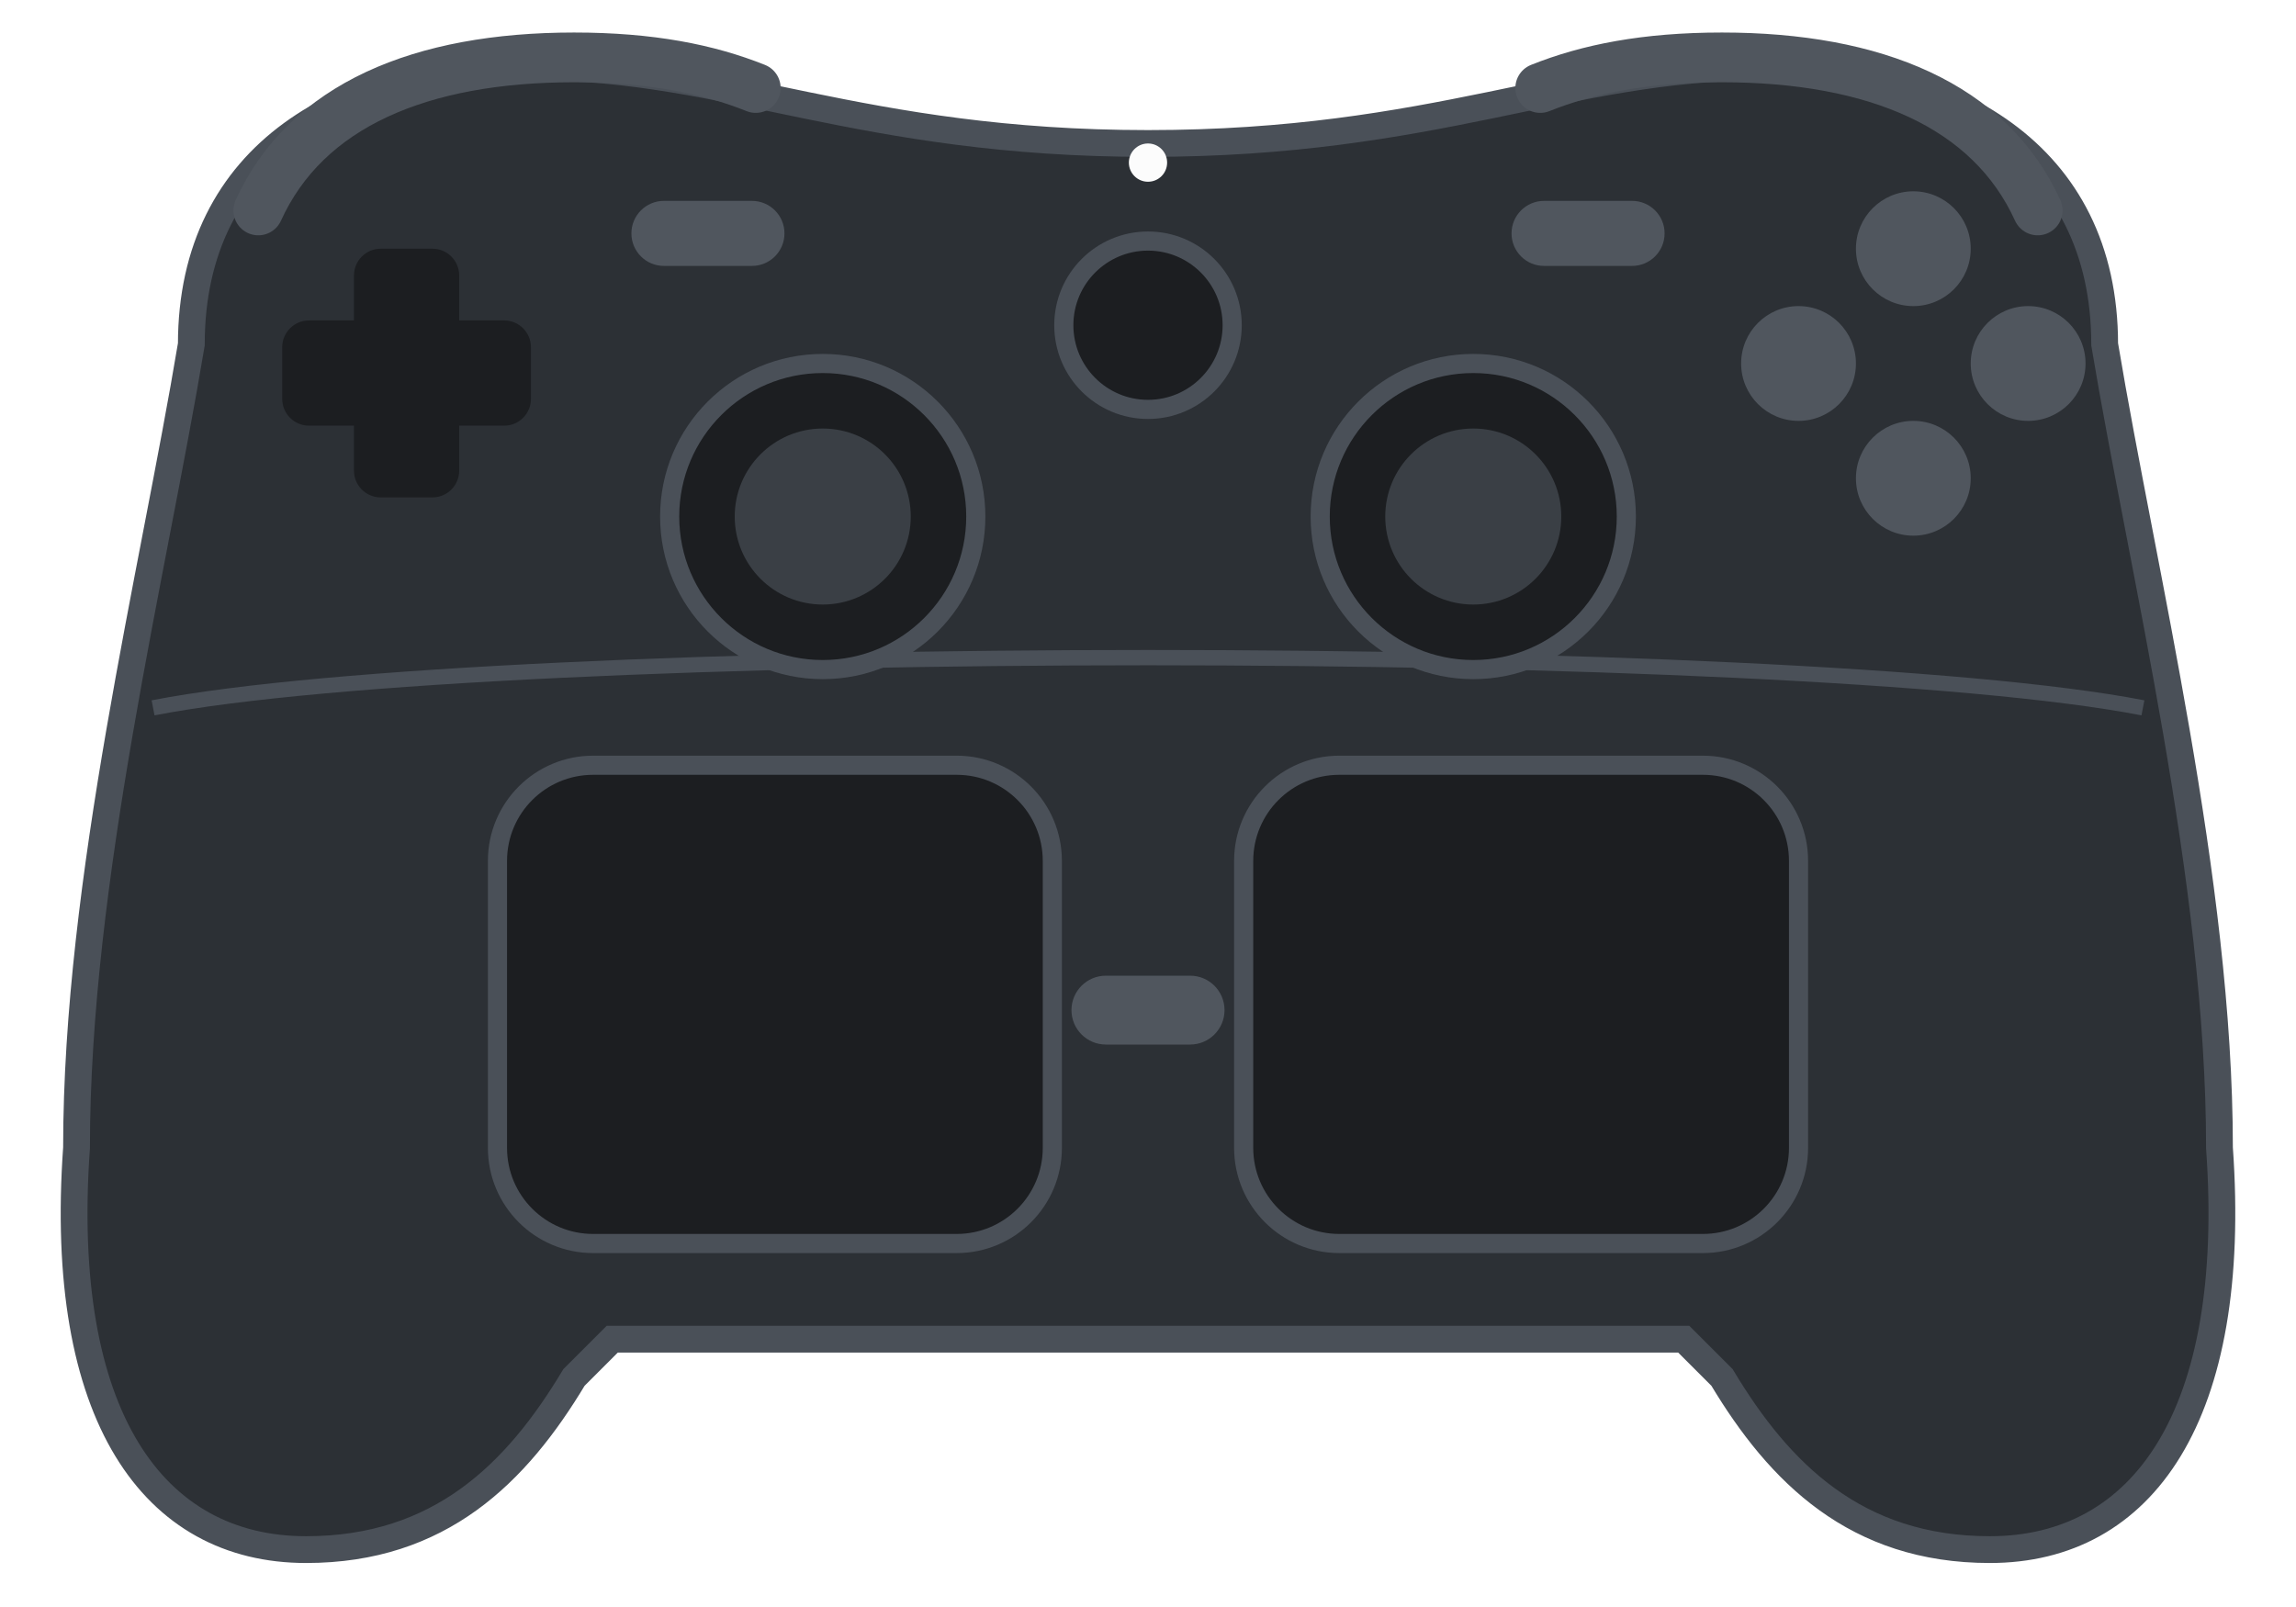
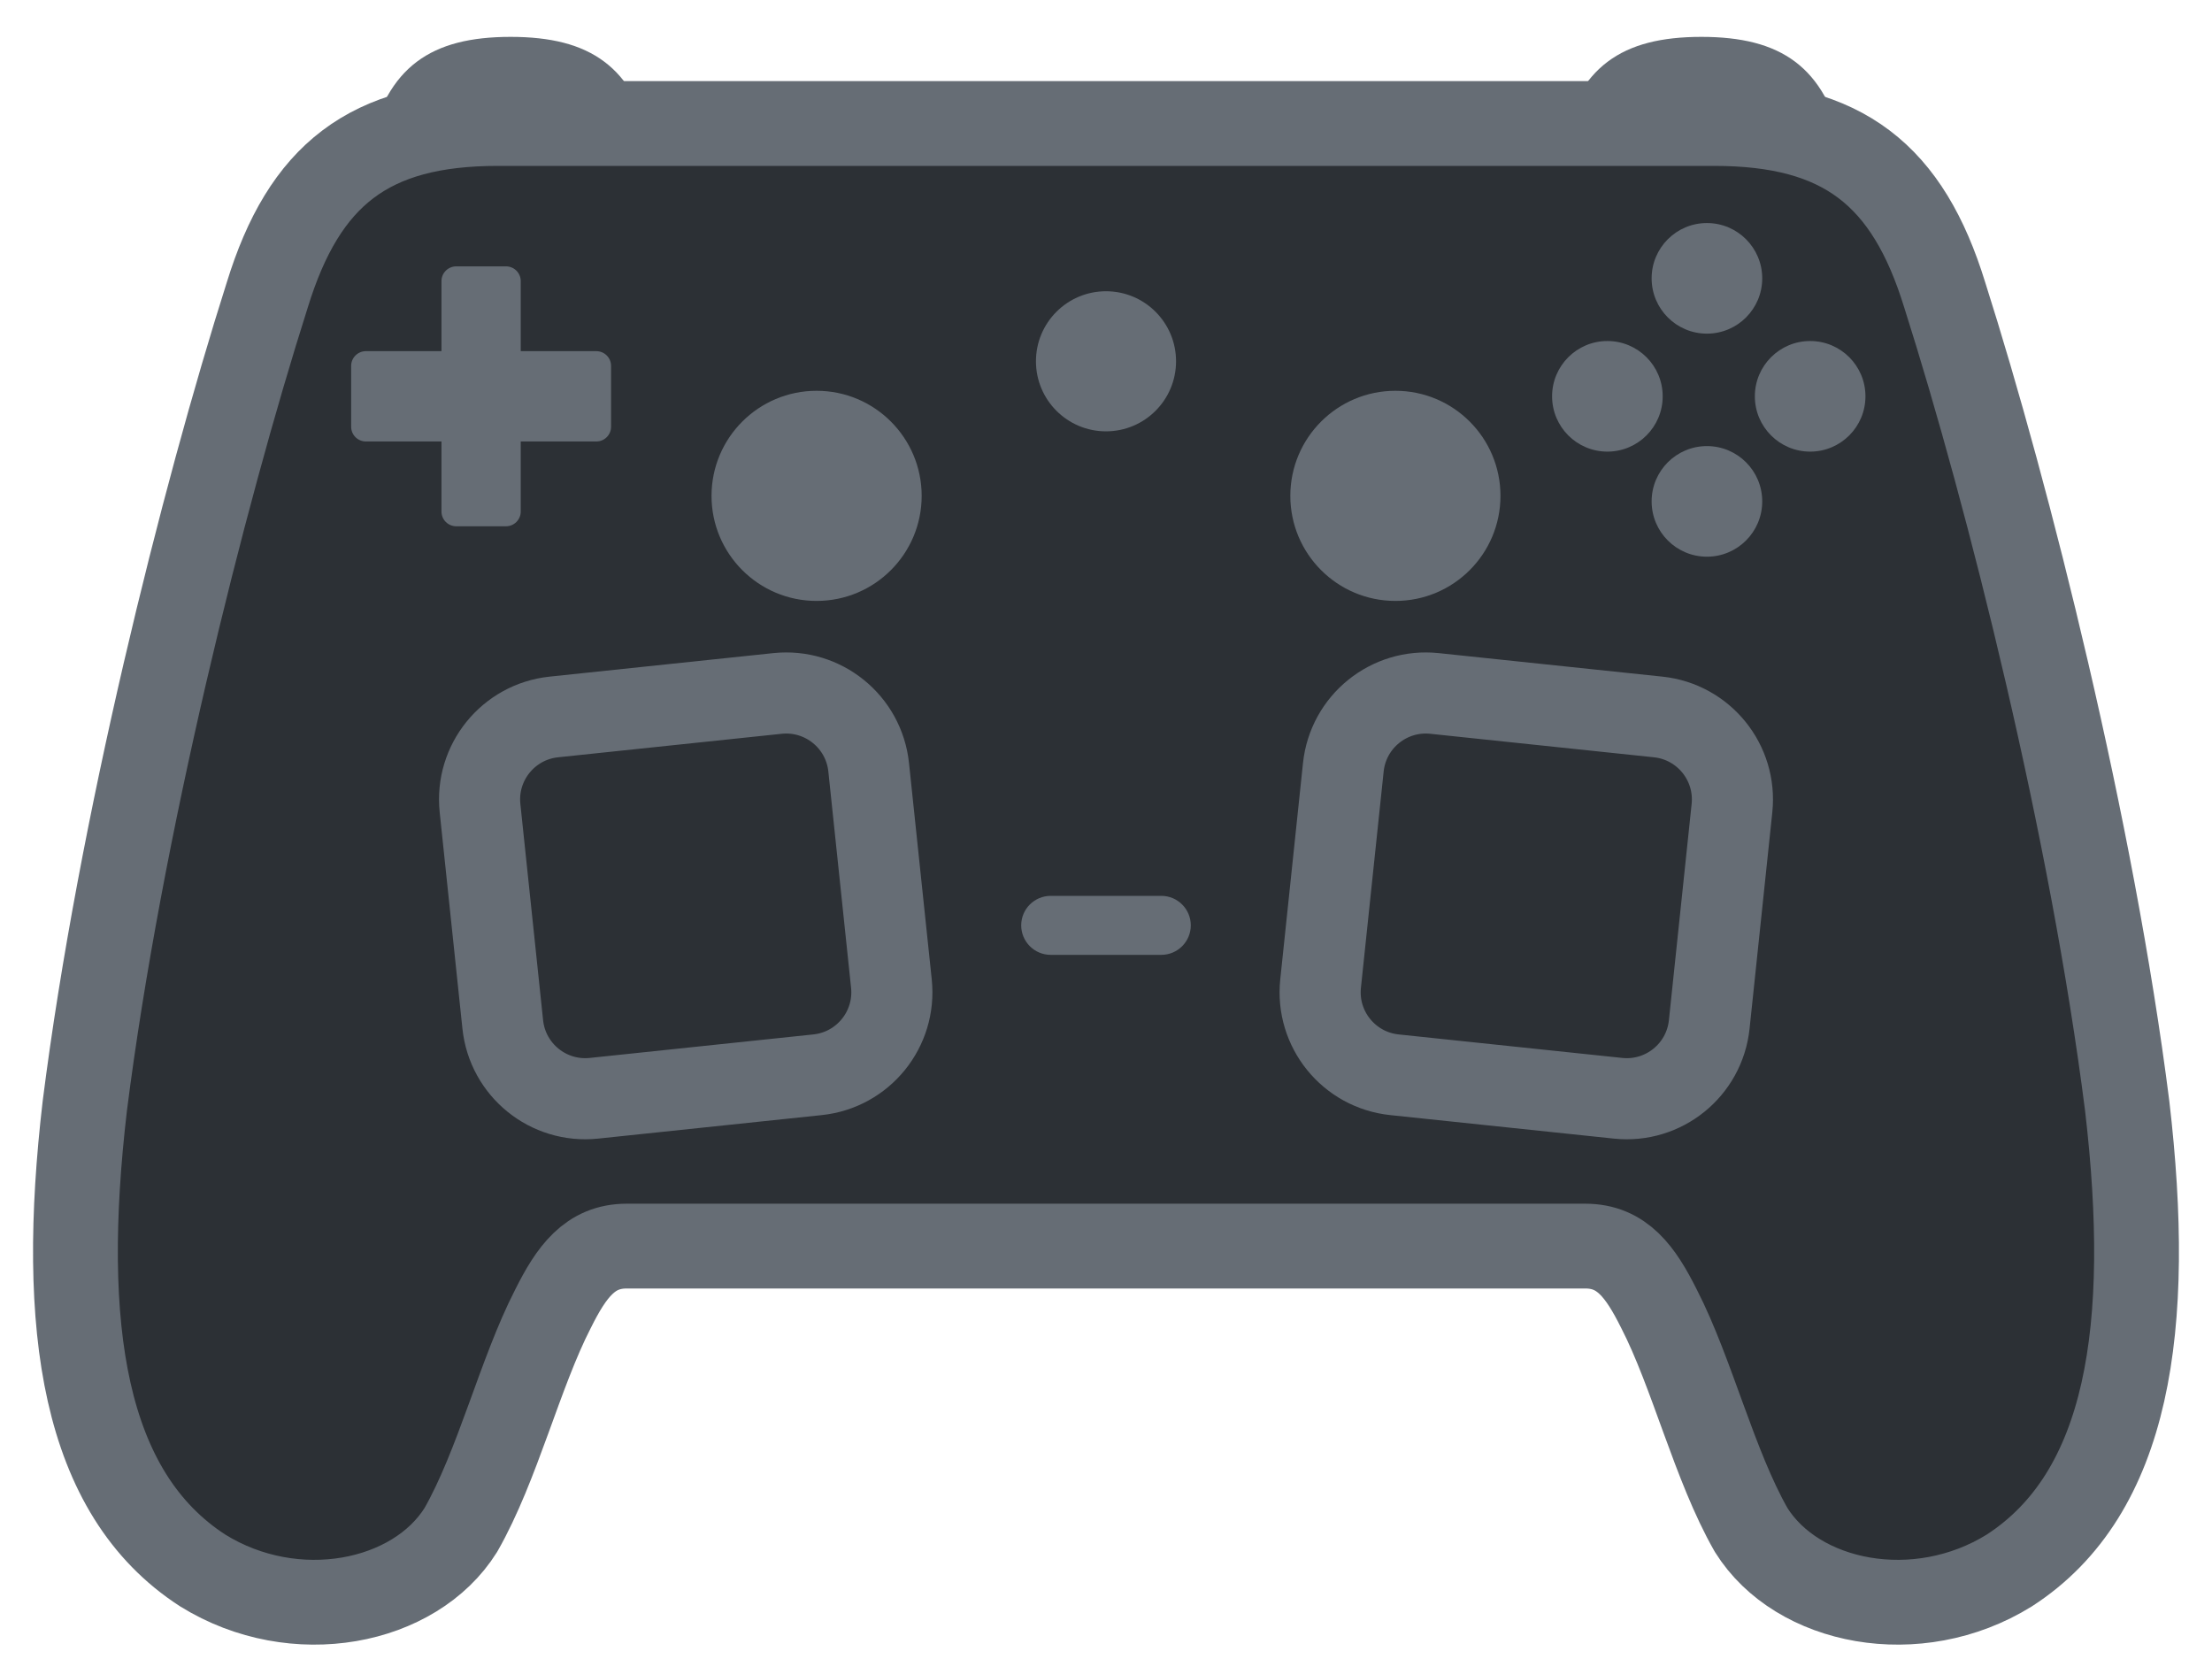
- <svg xmlns="http://www.w3.org/2000/svg" viewBox="0 0 120 84" width="120" height="84">
-   <path d="M10 18 C10 8 18 3.5 28 3.5 C38 3.5 45 7.5 60 7.5 C75 7.5 82 3.5 92 3.5 C102 3.5 110 8 110 18 C112 30 116 46 116 60 C117 74 112 81 104 81 C97 81 93 77 90 72 L88 70 H32 L30 72 C27 77 23 81 16 81 C8 81 3 74 4 60 C4 46 8 30 10 18 Z" fill="#2c3035" stroke="#4a5058" stroke-width="1.4" />
-   <path d="M13.5 11 C16 5.5 22 3 30 3 C34 3 37 3.6 39.5 4.6" fill="none" stroke="#50565e" stroke-width="2.6" stroke-linecap="round" />
-   <path d="M106.5 11 C104 5.5 98 3 90 3 C86 3 83 3.6 80.5 4.6" fill="none" stroke="#50565e" stroke-width="2.6" stroke-linecap="round" />
-   <path d="M8 37 C26 33.5 94 33.5 112 37" fill="none" stroke="#4a5058" stroke-width="0.8" />
-   <rect x="26" y="40" width="29" height="25" rx="5" fill="#1c1e21" stroke="#4a5058" stroke-width="1" />
-   <rect x="65" y="40" width="29" height="25" rx="5" fill="#1c1e21" stroke="#4a5058" stroke-width="1" />
-   <circle cx="43" cy="27" r="8" fill="#1c1e21" stroke="#4a5058" stroke-width="1" />
-   <circle cx="43" cy="27" r="4.6" fill="#3a3f45" />
-   <circle cx="77" cy="27" r="8" fill="#1c1e21" stroke="#4a5058" stroke-width="1" />
-   <circle cx="77" cy="27" r="4.6" fill="#3a3f45" />
-   <rect x="18.5" y="13" width="5.5" height="13" rx="1.4" fill="#1c1e21" />
-   <rect x="14.75" y="16.75" width="13" height="5.5" rx="1.4" fill="#1c1e21" />
-   <circle cx="100" cy="13" r="3" fill="#50565e" />
-   <circle cx="94" cy="19" r="3" fill="#50565e" />
-   <circle cx="106" cy="19" r="3" fill="#50565e" />
-   <circle cx="100" cy="25" r="3" fill="#50565e" />
-   <circle cx="60" cy="17" r="4.4" fill="#1c1e21" stroke="#4a5058" stroke-width="1" />
-   <rect x="33" y="10.5" width="8" height="3.4" rx="1.7" fill="#50565e" />
-   <rect x="79" y="10.5" width="8" height="3.4" rx="1.7" fill="#50565e" />
-   <rect x="56" y="51" width="8" height="3.6" rx="1.8" fill="#50565e" />
-   <circle cx="60" cy="8.5" r="1" fill="#fcfcfc" />
+ <svg xmlns="http://www.w3.org/2000/svg" viewBox="0 0 120 90" width="120" height="90">
+   <g fill="#666d75">
+     <path d="M20 8 C21 3.6 23.4 2 27.7 2 C32 2 34.4 3.6 35.4 8 Z" />
+     <path d="M100 8 C99 3.6 96.6 2 92.3 2 C88 2 85.6 3.6 84.6 8 Z" />
+   </g>
+   <path d="M27 6.7 L93 6.7 C100 6.7 103.5 9.5 105.5 16 C109 27 113.5 45 115.4 60 C116.8 72 115.5 81 109 85.2 C104 88.3 97.5 87 95 83 C93 79.5 91.8 74.5 90 71 C89 69 88 67.6 86 67.6 L34 67.6 C32 67.6 31 69 30 71 C28.2 74.5 27 79.5 25 83 C22.5 87 16 88.3 11 85.2 C4.5 81 3.2 72 4.6 60 C6.5 45 11 27 14.5 16 C16.5 9.5 20 6.7 27 6.7 Z" fill="#2c3035" stroke="#666d75" stroke-width="4.6" stroke-linejoin="round" />
+   <g fill="none" stroke="#666d75" stroke-width="4.4">
+     <rect x="26.6" y="38.2" width="21.2" height="20.8" rx="4.5" transform="rotate(-6 37.2 48.6)" />
+     <rect x="72.2" y="38.2" width="21.2" height="20.8" rx="4.5" transform="rotate(6 82.8 48.6)" />
+   </g>
+   <g fill="#666d75">
+     <rect x="19.05" y="19.05" width="14.1" height="4.9" rx="0.8" />
+     <rect x="23.95" y="14.45" width="4.3" height="14.1" rx="0.8" />
+     <circle cx="44.3" cy="26.9" r="5.7" />
+     <circle cx="75.7" cy="26.9" r="5.7" />
+     <circle cx="60" cy="19.6" r="3.8" />
+     <circle cx="92.6" cy="15.1" r="3" />
+     <circle cx="87.2" cy="21.5" r="3" />
+     <circle cx="98.2" cy="21.5" r="3" />
+     <circle cx="92.6" cy="27.2" r="3" />
+     <rect x="55.4" y="48.6" width="9.2" height="3.2" rx="1.6" />
+   </g>
</svg>
